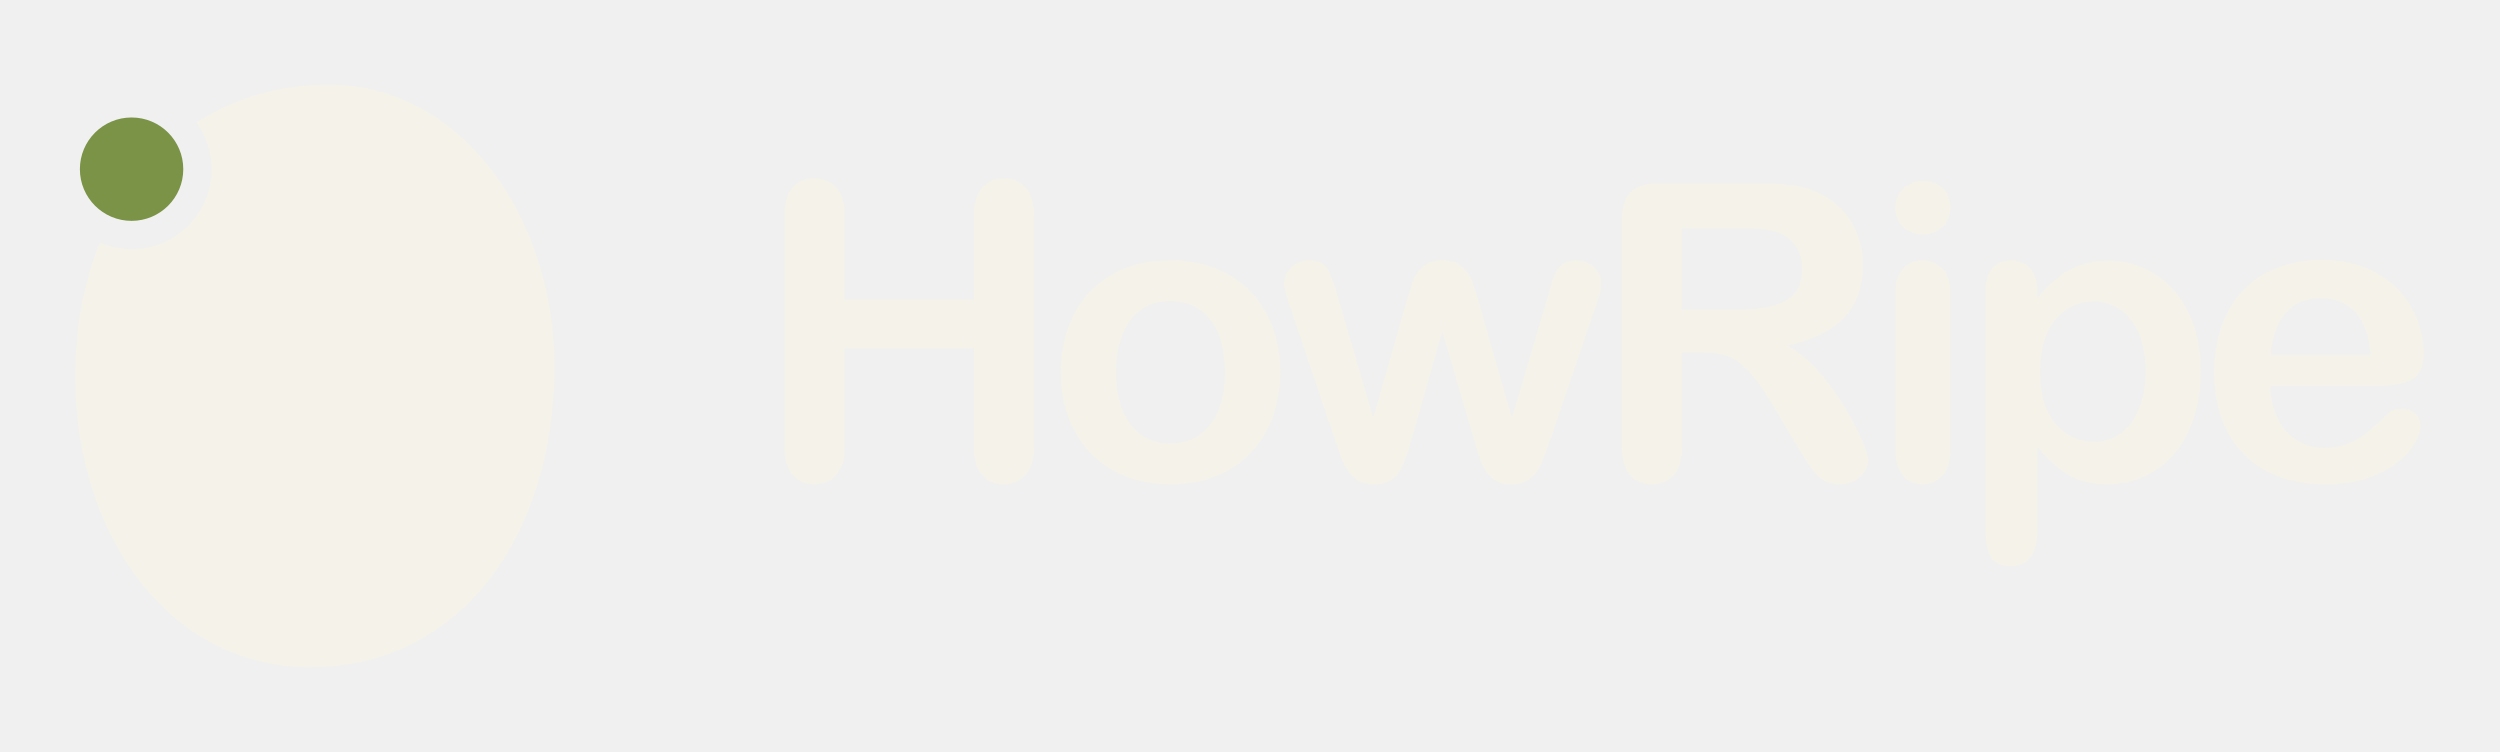
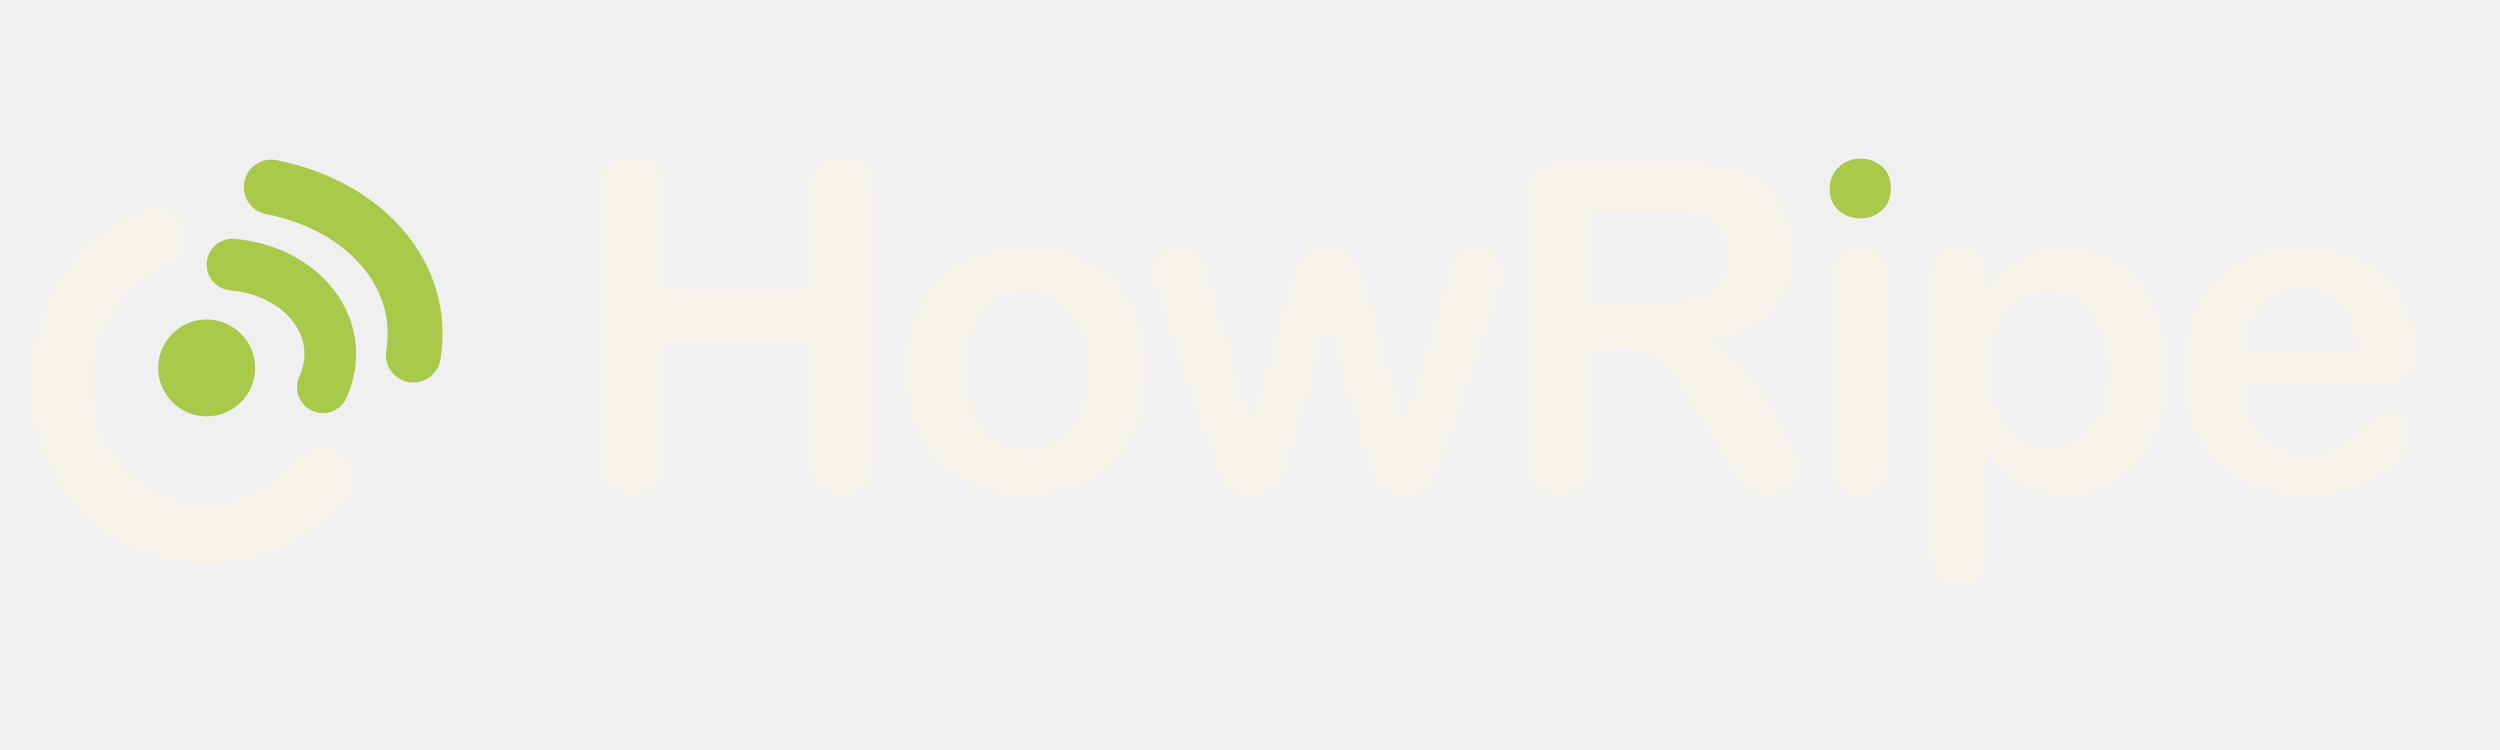
- <svg xmlns="http://www.w3.org/2000/svg" width="266" height="80" viewBox="0 0 266 80">
-   <g transform="translate(0 4)">
-     <mask id="ripe-space" maskUnits="userSpaceOnUse" x="0" y="0" width="64" height="72">
-       <rect width="64" height="72" fill="#fff" />
-       <circle cx="14" cy="14" r="8.5" fill="#000" />
-     </mask>
-     <path fill="#F5F2E9" mask="url(#ripe-space)" d="M35 5C49 5 59 19 59 35C59 53 49 67 33 67C18 67 8 53 8 36C8 18 19 5 35 5Z" />
-     <circle cx="14" cy="14" r="5.5" fill="#7A9346" />
+ <svg xmlns="http://www.w3.org/2000/svg" width="240" height="72" viewBox="0 0 240 72">
+   <g transform="translate(0 13) scale(.62)">
+     <path d="M24 16C11 21 6 37 12 49C19 64 39 66 50 53" fill="none" stroke="#F5F2E9" stroke-width="9.5" stroke-linecap="round" />
+     <path d="M36 20C47 21 54 30 50 39" fill="none" stroke="#A8C94A" stroke-width="8" stroke-linecap="round" />
+     <path d="M42 8C57 11 66 22 64 34" fill="none" stroke="#A8C94A" stroke-width="8.5" stroke-linecap="round" />
+     <circle cx="32" cy="36" r="7.5" fill="#A8C94A" />
  </g>
-   <path fill="#F5F2E9" transform="translate(80 51) scale(1 -1)" d="M9.861 28.166L9.861 19.143L23.633 19.143L23.633 28.166Q23.633 30.100 24.503 31.066Q25.373 32.033 26.791 32.033Q28.230 32.033 29.122 31.077Q30.014 30.121 30.014 28.166L30.014 3.352Q30.014 1.396 29.111 0.430Q28.209 -0.537 26.791 -0.537Q25.352 -0.537 24.492 0.440Q23.633 1.418 23.633 3.352L23.633 13.943L9.861 13.943L9.861 3.352Q9.861 1.396 8.959 0.430Q8.057 -0.537 6.639 -0.537Q5.199 -0.537 4.340 0.440Q3.480 1.418 3.480 3.352L3.480 28.166Q3.480 30.100 4.329 31.066Q5.178 32.033 6.639 32.033Q8.078 32.033 8.970 31.077Q9.861 30.121 9.861 28.166ZM56.216 11.387Q56.216 8.766 55.400 6.553Q54.583 4.340 53.036 2.750Q51.489 1.160 49.341 0.312Q47.193 -0.537 44.507 -0.537Q41.843 -0.537 39.716 0.322Q37.589 1.182 36.031 2.782Q34.474 4.383 33.668 6.563Q32.862 8.744 32.862 11.387Q32.862 14.051 33.679 16.264Q34.495 18.477 36.021 20.045Q37.546 21.613 39.716 22.462Q41.886 23.311 44.507 23.311Q47.171 23.311 49.341 22.451Q51.511 21.592 53.058 20.002Q54.605 18.412 55.410 16.221Q56.216 14.029 56.216 11.387ZM50.329 11.387Q50.329 14.975 48.750 16.973Q47.171 18.971 44.507 18.971Q42.788 18.971 41.478 18.079Q40.167 17.188 39.458 15.447Q38.749 13.707 38.749 11.387Q38.749 9.088 39.447 7.369Q40.146 5.650 41.446 4.737Q42.745 3.824 44.507 3.824Q47.171 3.824 48.750 5.833Q50.329 7.842 50.329 11.387ZM62.288 19.658L66.112 6.553L69.592 18.734Q70.151 20.646 70.419 21.345Q70.688 22.043 71.429 22.677Q72.170 23.311 73.459 23.311Q74.770 23.311 75.511 22.677Q76.252 22.043 76.553 21.302Q76.854 20.561 77.391 18.734L80.871 6.553L84.739 19.658Q85.125 21.076 85.362 21.710Q85.598 22.344 86.157 22.827Q86.715 23.311 87.768 23.311Q88.821 23.311 89.594 22.580Q90.368 21.850 90.368 20.861Q90.368 19.959 89.702 18.133L84.911 4.082Q84.287 2.299 83.944 1.504Q83.600 0.709 82.859 0.086Q82.118 -0.537 80.829 -0.537Q79.496 -0.537 78.734 0.129Q77.971 0.795 77.606 1.762Q77.241 2.729 76.811 4.275L73.459 15.705L70.215 4.275Q69.571 1.891 68.819 0.677Q68.067 -0.537 66.176 -0.537Q65.209 -0.537 64.533 -0.161Q63.856 0.215 63.405 0.913Q62.954 1.611 62.610 2.567Q62.266 3.523 62.073 4.082L57.325 18.133Q56.616 20.109 56.616 20.861Q56.616 21.807 57.368 22.559Q58.120 23.311 59.215 23.311Q60.676 23.311 61.192 22.483Q61.707 21.656 62.288 19.658ZM101.187 13.471L98.953 13.471L98.953 3.352Q98.953 1.354 98.072 0.408Q97.191 -0.537 95.773 -0.537Q94.248 -0.537 93.410 0.451Q92.572 1.439 92.572 3.352L92.572 27.586Q92.572 29.648 93.496 30.572Q94.420 31.496 96.482 31.496L106.859 31.496Q109.007 31.496 110.533 31.313Q112.058 31.131 113.283 30.572Q114.765 29.949 115.904 28.789Q117.043 27.629 117.633 26.093Q118.224 24.557 118.224 22.838Q118.224 19.314 116.237 17.209Q114.250 15.104 110.211 14.223Q111.908 13.320 113.455 11.559Q115.002 9.797 116.215 7.810Q117.429 5.822 118.106 4.222Q118.783 2.621 118.783 2.020Q118.783 1.396 118.385 0.784Q117.988 0.172 117.300 -0.183Q116.613 -0.537 115.711 -0.537Q114.636 -0.537 113.906 -0.032Q113.175 0.473 112.649 1.246Q112.123 2.020 111.220 3.523L108.664 7.777Q107.289 10.119 106.204 11.344Q105.119 12.568 104.002 13.020Q102.884 13.471 101.187 13.471ZM104.839 26.705L98.953 26.705L98.953 18.047L104.668 18.047Q106.966 18.047 108.535 18.444Q110.103 18.842 110.930 19.798Q111.757 20.754 111.757 22.430Q111.757 23.740 111.091 24.739Q110.425 25.738 109.244 26.232Q108.127 26.705 104.839 26.705ZM127.518 19.980L127.518 3.029Q127.518 1.268 126.680 0.365Q125.843 -0.537 124.554 -0.537Q123.264 -0.537 122.459 0.387Q121.653 1.311 121.653 3.029L121.653 19.809Q121.653 21.549 122.459 22.430Q123.264 23.311 124.554 23.311Q125.843 23.311 126.680 22.430Q127.518 21.549 127.518 19.980ZM124.618 26.039Q123.393 26.039 122.523 26.791Q121.653 27.543 121.653 28.918Q121.653 30.164 122.545 30.970Q123.436 31.775 124.618 31.775Q125.757 31.775 126.638 31.045Q127.518 30.314 127.518 28.918Q127.518 27.564 126.659 26.802Q125.800 26.039 124.618 26.039ZM136.791 20.023L136.791 19.314Q138.445 21.355 140.229 22.312Q142.012 23.268 144.268 23.268Q146.975 23.268 149.252 21.871Q151.529 20.475 152.851 17.789Q154.172 15.104 154.172 11.430Q154.172 8.723 153.409 6.456Q152.646 4.189 151.314 2.653Q149.982 1.117 148.167 0.290Q146.352 -0.537 144.268 -0.537Q141.754 -0.537 140.046 0.473Q138.338 1.482 136.791 3.438L136.791 -5.371Q136.791 -9.238 133.977 -9.238Q132.322 -9.238 131.785 -8.239Q131.248 -7.240 131.248 -5.328L131.248 19.980Q131.248 21.656 131.979 22.483Q132.709 23.311 133.977 23.311Q135.223 23.311 136.007 22.462Q136.791 21.613 136.791 20.023ZM148.285 11.494Q148.285 13.814 147.576 15.479Q146.867 17.145 145.610 18.036Q144.354 18.928 142.828 18.928Q140.400 18.928 138.735 17.016Q137.070 15.104 137.070 11.387Q137.070 7.885 138.725 5.940Q140.379 3.996 142.828 3.996Q144.289 3.996 145.535 4.845Q146.781 5.693 147.533 7.391Q148.285 9.088 148.285 11.494ZM173.048 9.947L161.575 9.947Q161.597 7.949 162.381 6.424Q163.165 4.898 164.465 4.125Q165.765 3.352 167.333 3.352Q168.386 3.352 169.256 3.599Q170.126 3.846 170.943 4.372Q171.759 4.898 172.446 5.500Q173.134 6.102 174.230 7.133Q174.681 7.520 175.519 7.520Q176.421 7.520 176.980 7.025Q177.538 6.531 177.538 5.629Q177.538 4.834 176.915 3.771Q176.292 2.707 175.035 1.729Q173.779 0.752 171.877 0.107Q169.976 -0.537 167.505 -0.537Q161.855 -0.537 158.718 2.686Q155.581 5.908 155.581 11.430Q155.581 14.029 156.355 16.253Q157.128 18.477 158.611 20.066Q160.093 21.656 162.263 22.505Q164.433 23.354 167.075 23.354Q170.513 23.354 172.973 21.903Q175.433 20.453 176.657 18.154Q177.882 15.855 177.882 13.471Q177.882 11.258 176.614 10.603Q175.347 9.947 173.048 9.947ZM161.575 13.277L172.210 13.277Q171.995 16.285 170.588 17.778Q169.181 19.271 166.882 19.271Q164.691 19.271 163.283 17.757Q161.876 16.242 161.575 13.277Z" />
+   <g transform="translate(54 47) scale(1 -1)">
+     <path fill="#F5F2E9" d="M9.861 28.166L9.861 19.143L23.633 19.143L23.633 28.166Q23.633 30.100 24.503 31.066Q25.373 32.033 26.791 32.033Q28.230 32.033 29.122 31.077Q30.014 30.121 30.014 28.166L30.014 3.352Q30.014 1.396 29.111 0.430Q28.209 -0.537 26.791 -0.537Q25.352 -0.537 24.492 0.440Q23.633 1.418 23.633 3.352L23.633 13.943L9.861 13.943L9.861 3.352Q9.861 1.396 8.959 0.430Q8.057 -0.537 6.639 -0.537Q5.199 -0.537 4.340 0.440Q3.480 1.418 3.480 3.352L3.480 28.166Q3.480 30.100 4.329 31.066Q5.178 32.033 6.639 32.033Q8.078 32.033 8.970 31.077Q9.861 30.121 9.861 28.166ZM56.216 11.387Q56.216 8.766 55.400 6.553Q54.583 4.340 53.036 2.750Q51.489 1.160 49.341 0.312Q47.193 -0.537 44.507 -0.537Q41.843 -0.537 39.716 0.322Q37.589 1.182 36.031 2.782Q34.474 4.383 33.668 6.563Q32.862 8.744 32.862 11.387Q32.862 14.051 33.679 16.264Q34.495 18.477 36.021 20.045Q37.546 21.613 39.716 22.462Q41.886 23.311 44.507 23.311Q47.171 23.311 49.341 22.451Q51.511 21.592 53.058 20.002Q54.605 18.412 55.410 16.221Q56.216 14.029 56.216 11.387ZM50.329 11.387Q50.329 14.975 48.750 16.973Q47.171 18.971 44.507 18.971Q42.788 18.971 41.478 18.079Q40.167 17.188 39.458 15.447Q38.749 13.707 38.749 11.387Q38.749 9.088 39.447 7.369Q40.146 5.650 41.446 4.737Q42.745 3.824 44.507 3.824Q47.171 3.824 48.750 5.833Q50.329 7.842 50.329 11.387ZM62.288 19.658L66.112 6.553L69.592 18.734Q70.151 20.646 70.419 21.345Q70.688 22.043 71.429 22.677Q72.170 23.311 73.459 23.311Q74.770 23.311 75.511 22.677Q76.252 22.043 76.553 21.302Q76.854 20.561 77.391 18.734L80.871 6.553L84.739 19.658Q85.125 21.076 85.362 21.710Q85.598 22.344 86.157 22.827Q86.715 23.311 87.768 23.311Q88.821 23.311 89.594 22.580Q90.368 21.850 90.368 20.861Q90.368 19.959 89.702 18.133L84.911 4.082Q84.287 2.299 83.944 1.504Q83.600 0.709 82.859 0.086Q82.118 -0.537 80.829 -0.537Q79.496 -0.537 78.734 0.129Q77.971 0.795 77.606 1.762Q77.241 2.729 76.811 4.275L73.459 15.705L70.215 4.275Q69.571 1.891 68.819 0.677Q68.067 -0.537 66.176 -0.537Q65.209 -0.537 64.533 -0.161Q63.856 0.215 63.405 0.913Q62.954 1.611 62.610 2.567Q62.266 3.523 62.073 4.082L57.325 18.133Q56.616 20.109 56.616 20.861Q56.616 21.807 57.368 22.559Q58.120 23.311 59.215 23.311Q60.676 23.311 61.192 22.483Q61.707 21.656 62.288 19.658ZM101.187 13.471L98.953 13.471L98.953 3.352Q98.953 1.354 98.072 0.408Q97.191 -0.537 95.773 -0.537Q94.248 -0.537 93.410 0.451Q92.572 1.439 92.572 3.352L92.572 27.586Q92.572 29.648 93.496 30.572Q94.420 31.496 96.482 31.496L106.859 31.496Q109.007 31.496 110.533 31.313Q112.058 31.131 113.283 30.572Q114.765 29.949 115.904 28.789Q117.043 27.629 117.633 26.093Q118.224 24.557 118.224 22.838Q118.224 19.314 116.237 17.209Q114.250 15.104 110.211 14.223Q111.908 13.320 113.455 11.559Q115.002 9.797 116.215 7.810Q117.429 5.822 118.106 4.222Q118.783 2.621 118.783 2.020Q118.783 1.396 118.385 0.784Q117.988 0.172 117.300 -0.183Q116.613 -0.537 115.711 -0.537Q114.636 -0.537 113.906 -0.032Q113.175 0.473 112.649 1.246Q112.123 2.020 111.220 3.523L108.664 7.777Q107.289 10.119 106.204 11.344Q105.119 12.568 104.002 13.020Q102.884 13.471 101.187 13.471ZM104.839 26.705L98.953 26.705L98.953 18.047L104.668 18.047Q106.966 18.047 108.535 18.444Q110.103 18.842 110.930 19.798Q111.757 20.754 111.757 22.430Q111.757 23.740 111.091 24.739Q110.425 25.738 109.244 26.232Q108.127 26.705 104.839 26.705ZM127.518 19.980L127.518 3.029Q127.518 1.268 126.680 0.365Q125.843 -0.537 124.554 -0.537Q123.264 -0.537 122.459 0.387Q121.653 1.311 121.653 3.029L121.653 19.809Q121.653 21.549 122.459 22.430Q123.264 23.311 124.554 23.311Q125.843 23.311 126.680 22.430Q127.518 21.549 127.518 19.980ZM136.791 20.023L136.791 19.314Q138.445 21.355 140.229 22.312Q142.012 23.268 144.268 23.268Q146.975 23.268 149.252 21.871Q151.529 20.475 152.851 17.789Q154.172 15.104 154.172 11.430Q154.172 8.723 153.409 6.456Q152.646 4.189 151.314 2.653Q149.982 1.117 148.167 0.290Q146.352 -0.537 144.268 -0.537Q141.754 -0.537 140.046 0.473Q138.338 1.482 136.791 3.438L136.791 -5.371Q136.791 -9.238 133.977 -9.238Q132.322 -9.238 131.785 -8.239Q131.248 -7.240 131.248 -5.328L131.248 19.980Q131.248 21.656 131.979 22.483Q132.709 23.311 133.977 23.311Q135.223 23.311 136.007 22.462Q136.791 21.613 136.791 20.023ZM148.285 11.494Q148.285 13.814 147.576 15.479Q146.867 17.145 145.610 18.036Q144.354 18.928 142.828 18.928Q140.400 18.928 138.735 17.016Q137.070 15.104 137.070 11.387Q137.070 7.885 138.725 5.940Q140.379 3.996 142.828 3.996Q144.289 3.996 145.535 4.845Q146.781 5.693 147.533 7.391Q148.285 9.088 148.285 11.494ZM173.048 9.947L161.575 9.947Q161.597 7.949 162.381 6.424Q163.165 4.898 164.465 4.125Q165.765 3.352 167.333 3.352Q168.386 3.352 169.256 3.599Q170.126 3.846 170.943 4.372Q171.759 4.898 172.446 5.500Q173.134 6.102 174.230 7.133Q174.681 7.520 175.519 7.520Q176.421 7.520 176.980 7.025Q177.538 6.531 177.538 5.629Q177.538 4.834 176.915 3.771Q176.292 2.707 175.035 1.729Q173.779 0.752 171.877 0.107Q169.976 -0.537 167.505 -0.537Q161.855 -0.537 158.718 2.686Q155.581 5.908 155.581 11.430Q155.581 14.029 156.355 16.253Q157.128 18.477 158.611 20.066Q160.093 21.656 162.263 22.505Q164.433 23.354 167.075 23.354Q170.513 23.354 172.973 21.903Q175.433 20.453 176.657 18.154Q177.882 15.855 177.882 13.471Q177.882 11.258 176.614 10.603Q175.347 9.947 173.048 9.947ZM161.575 13.277L172.210 13.277Q171.995 16.285 170.588 17.778Q169.181 19.271 166.882 19.271Q164.691 19.271 163.283 17.757Q161.876 16.242 161.575 13.277Z" />
+     <path fill="#A8C94A" d="M124.618 26.039Q123.393 26.039 122.523 26.791Q121.653 27.543 121.653 28.918Q121.653 30.164 122.545 30.970Q123.436 31.775 124.618 31.775Q125.757 31.775 126.638 31.045Q127.518 30.314 127.518 28.918Q127.518 27.564 126.659 26.802Q125.800 26.039 124.618 26.039Z" />
+   </g>
</svg>
